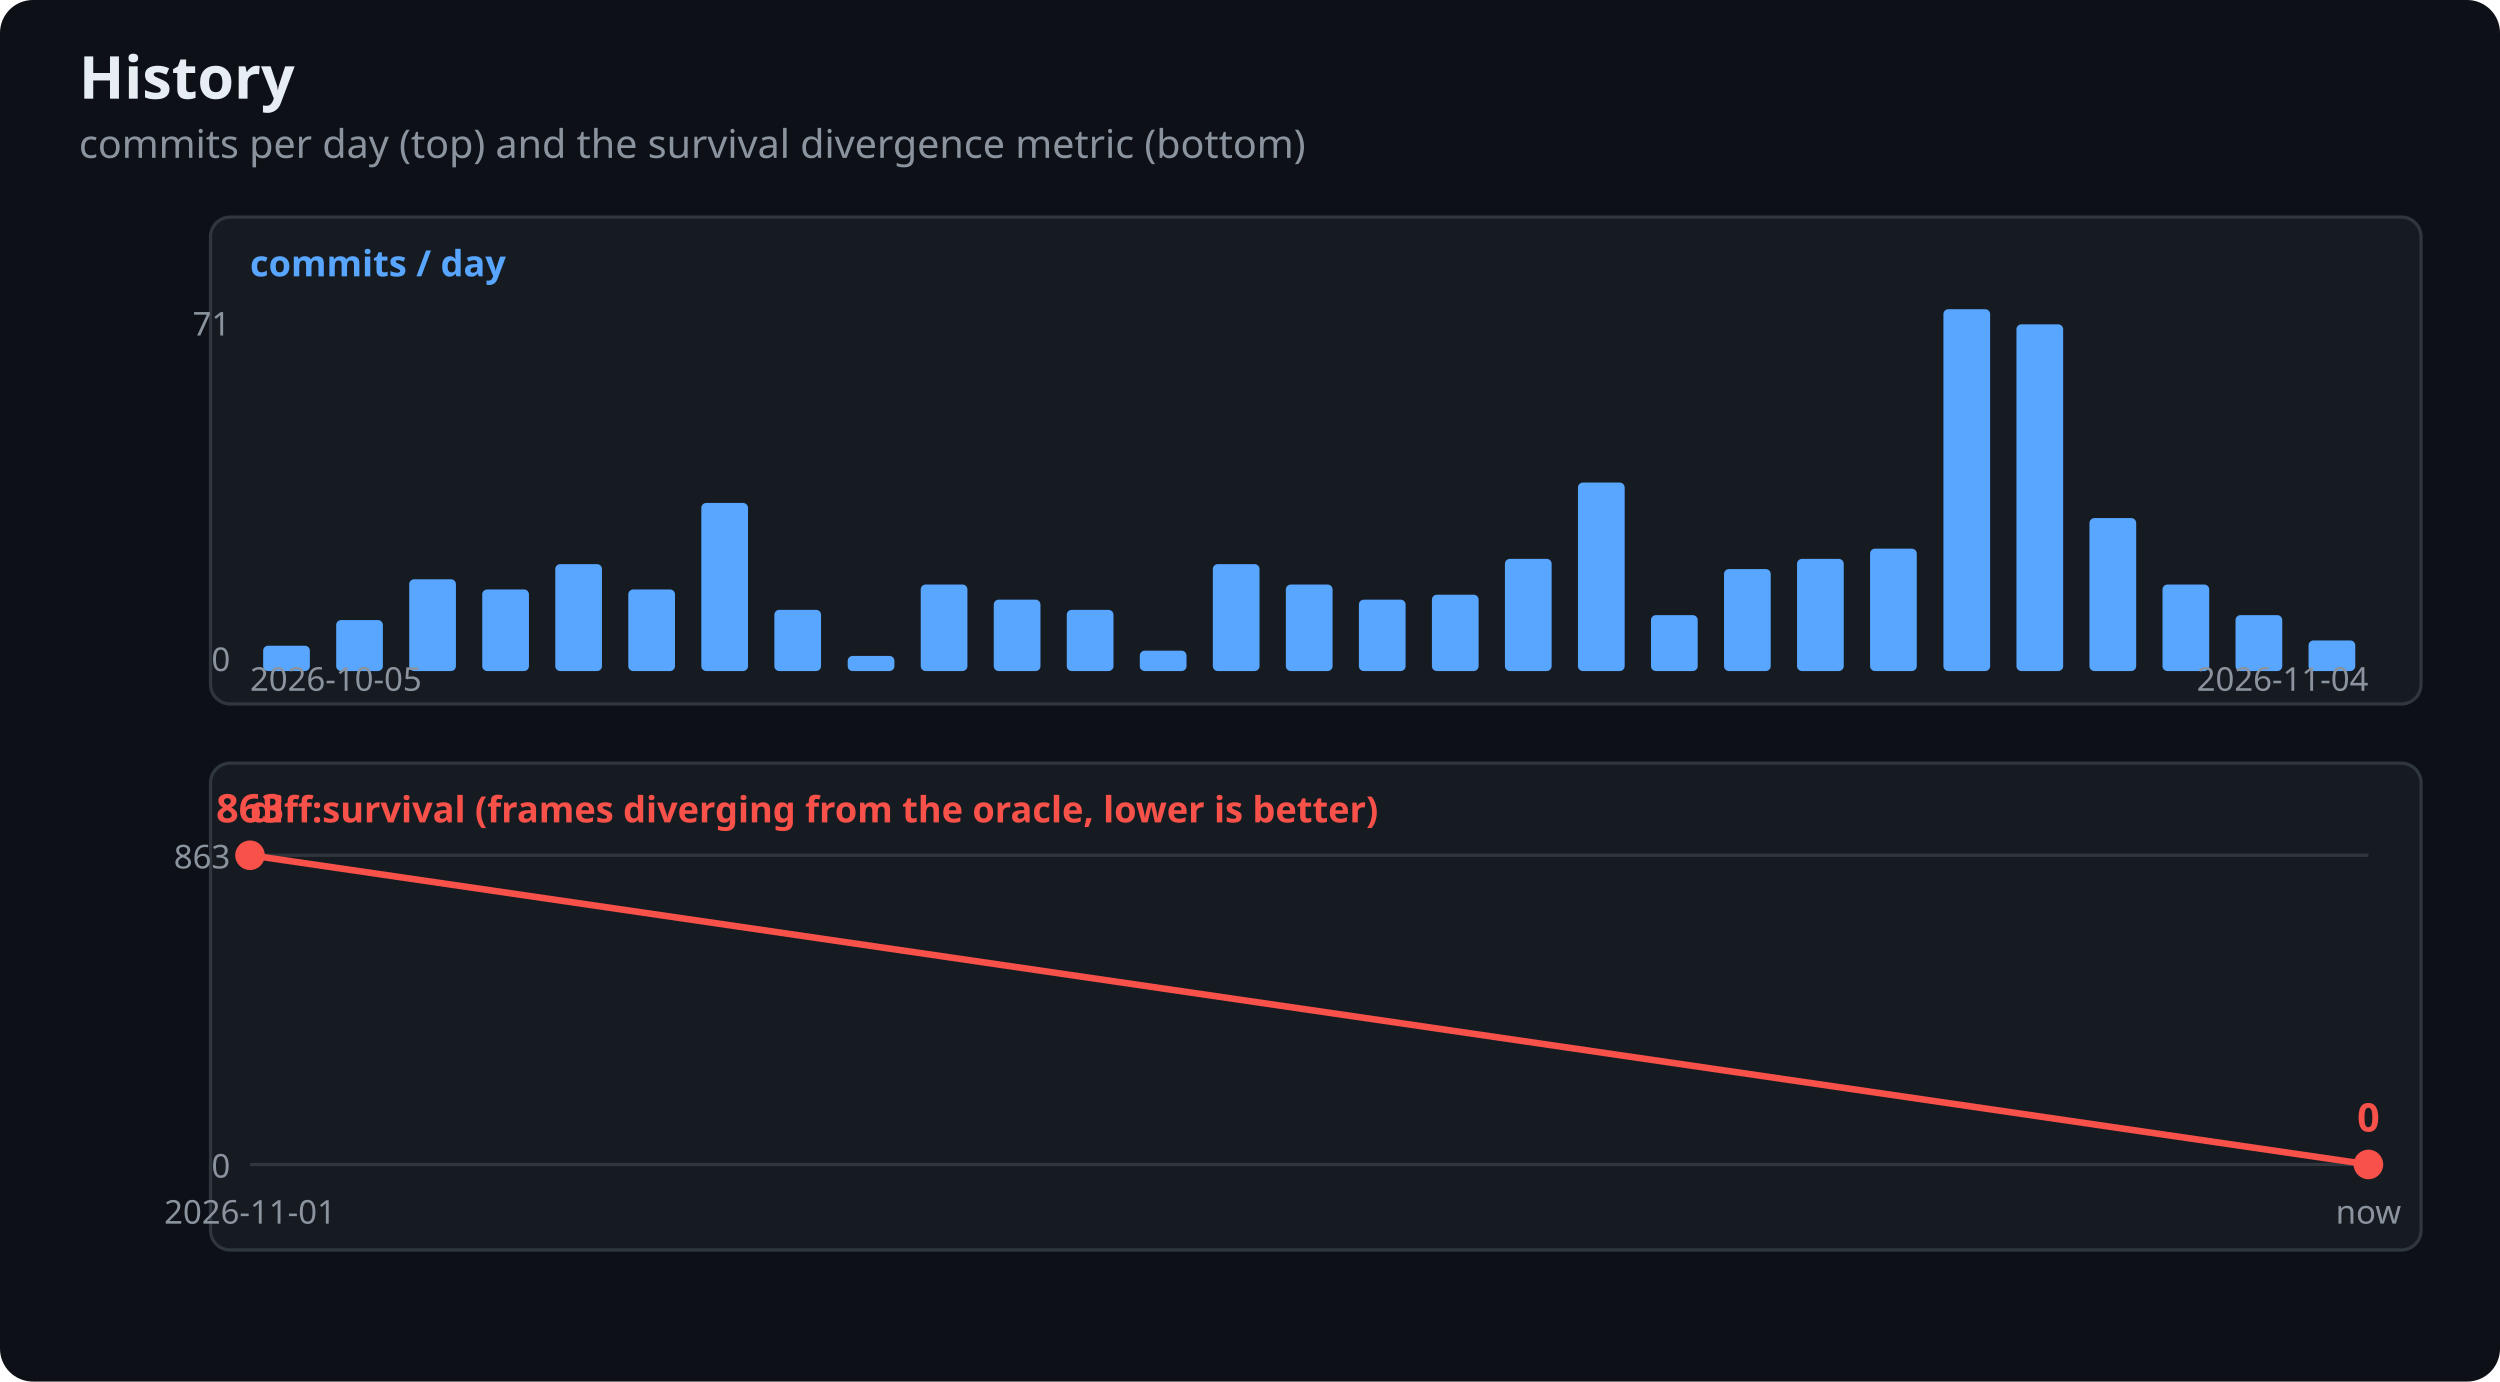
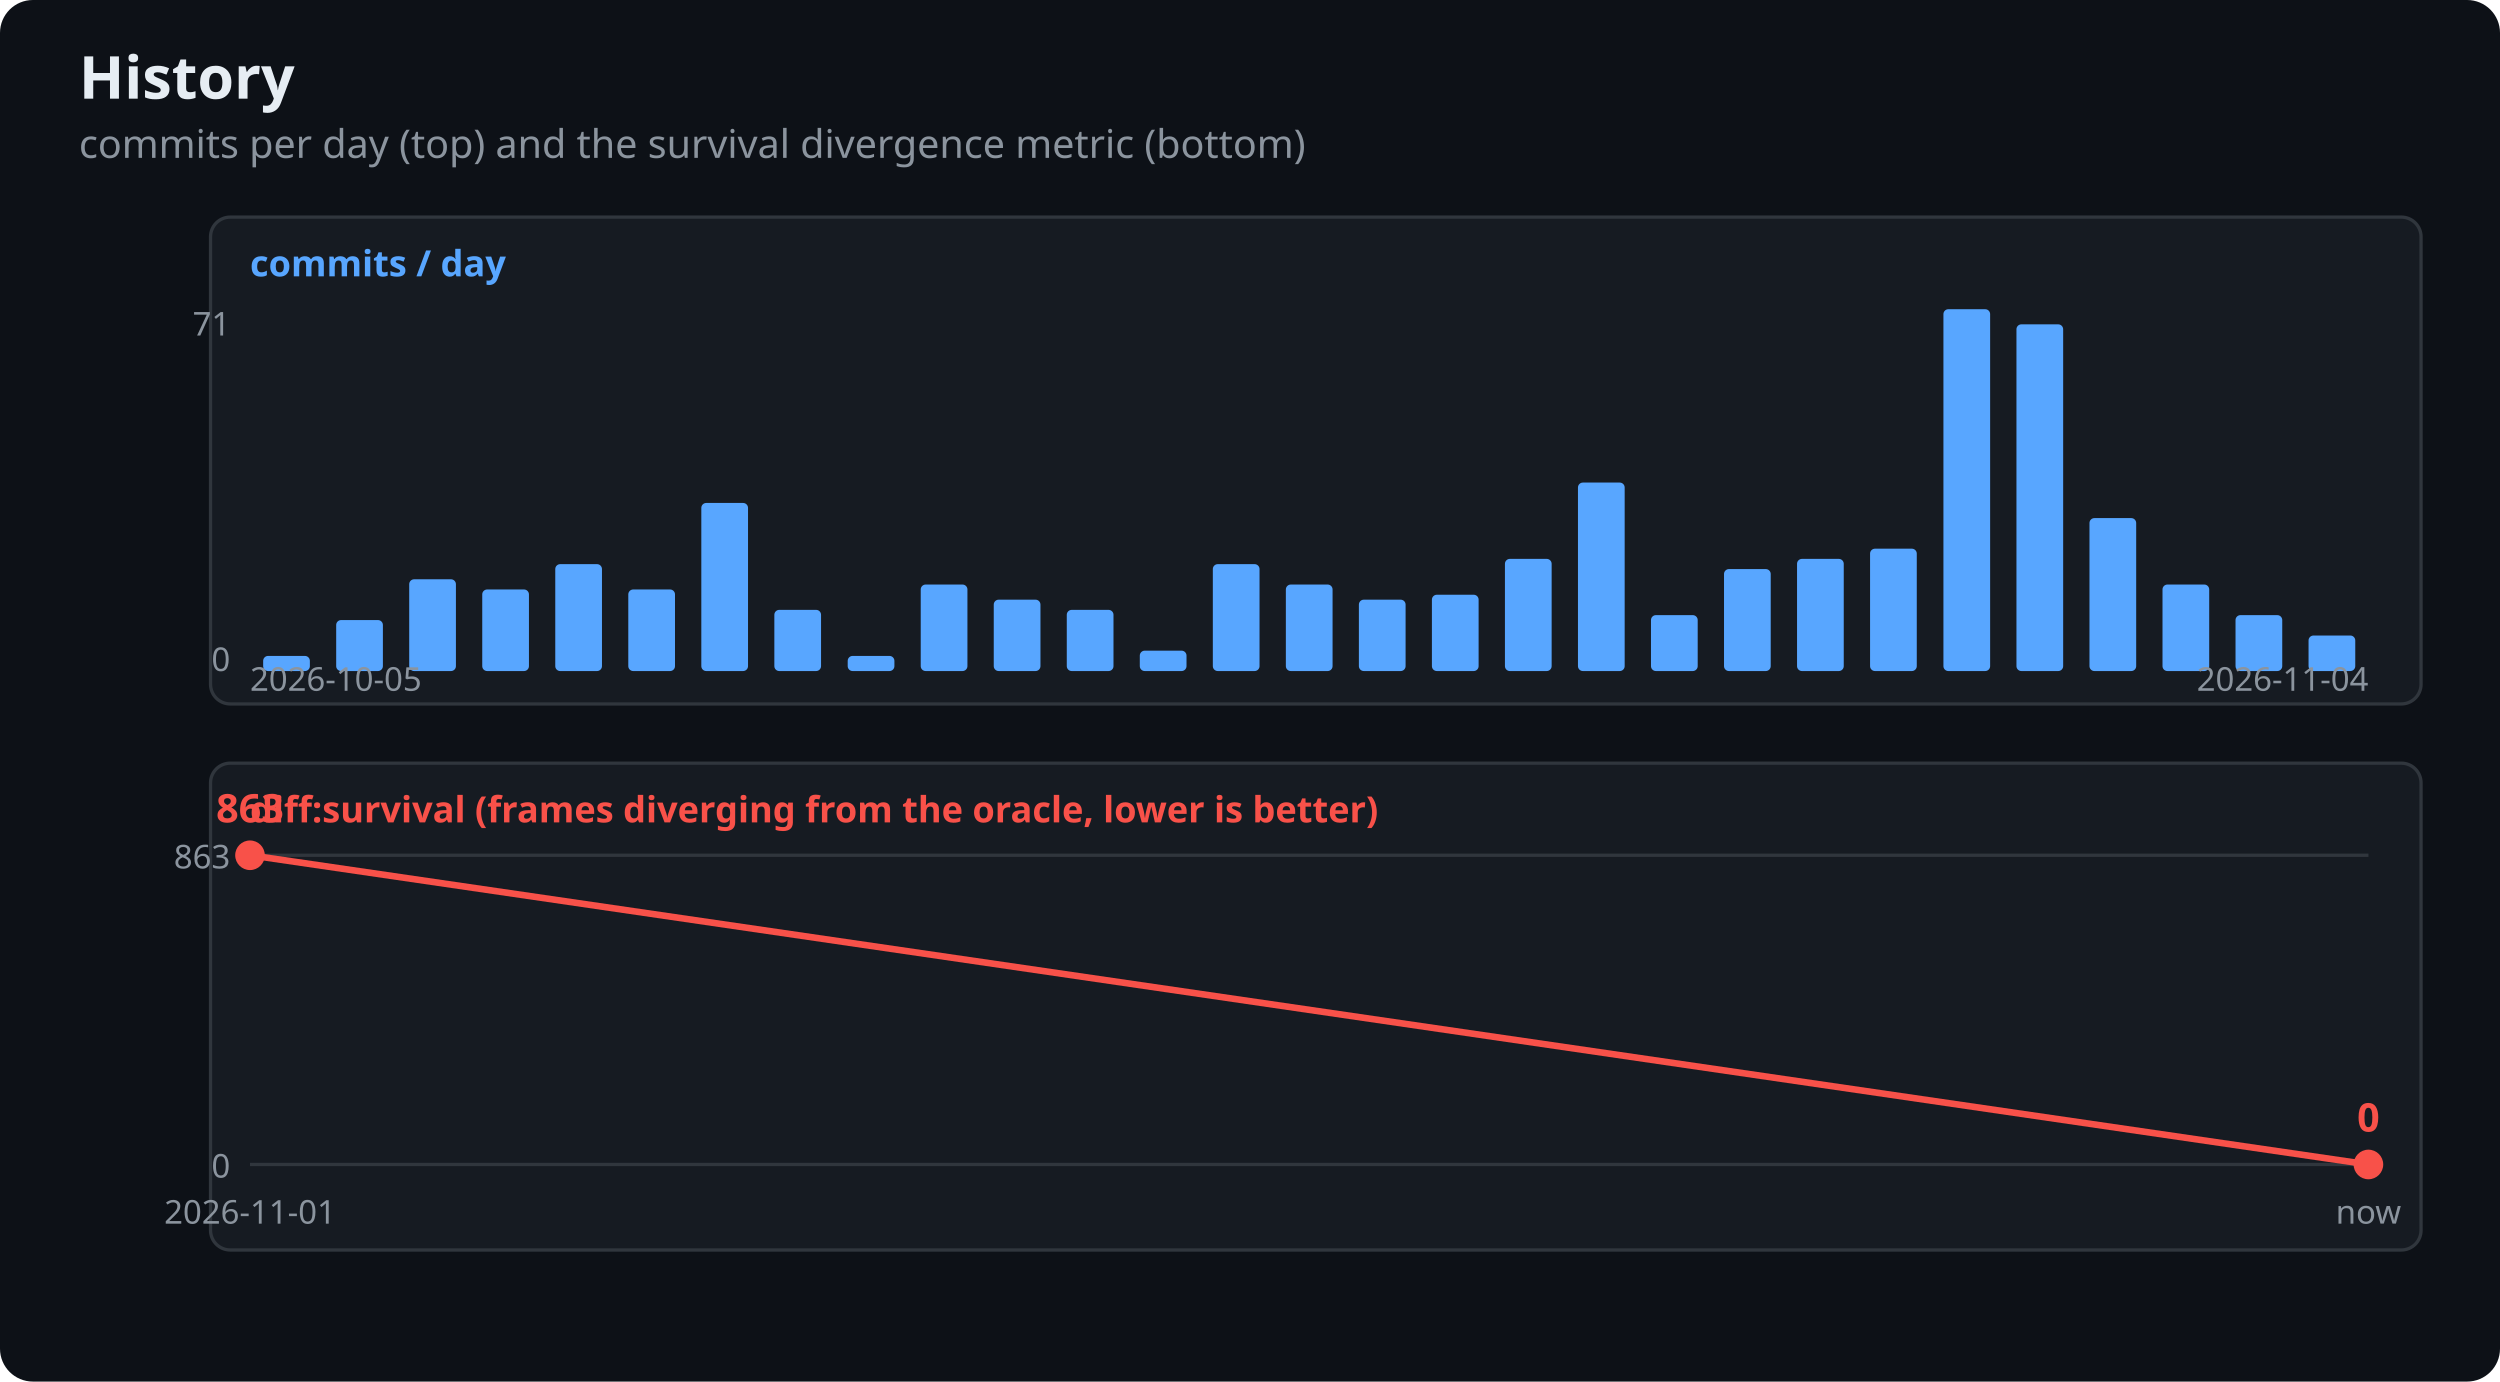
<svg xmlns="http://www.w3.org/2000/svg" width="760" height="420" viewBox="0 0 760 420" font-family="Segoe UI,Ubuntu,sans-serif">
  <rect width="760" height="420" rx="10" fill="#0d1117" />
  <text x="24" y="30" fill="#e6edf3" font-size="18" font-weight="600">History</text>
  <text x="24" y="48" fill="#8b949e" font-size="12">commits per day (top) and the survival divergence metric (bottom)</text>
  <rect x="64" y="66" width="672" height="148" fill="#161b22" stroke="#30363d" rx="6" />
  <text x="76" y="84" fill="#58a6ff" font-size="11" font-weight="600">commits / day</text>
-   <rect x="80.0" y="196.3" width="14.2" height="7.7" fill="#58a6ff" rx="1.5" />
+   <rect x="80.0" y="199.4" width="14.2" height="4.6" fill="#58a6ff" rx="1.5" />
  <rect x="102.2" y="188.5" width="14.2" height="15.5" fill="#58a6ff" rx="1.5" />
  <rect x="124.4" y="176.1" width="14.2" height="27.9" fill="#58a6ff" rx="1.5" />
  <rect x="146.6" y="179.2" width="14.2" height="24.8" fill="#58a6ff" rx="1.5" />
  <rect x="168.8" y="171.5" width="14.2" height="32.5" fill="#58a6ff" rx="1.5" />
  <rect x="191.0" y="179.2" width="14.2" height="24.8" fill="#58a6ff" rx="1.5" />
  <rect x="213.2" y="152.9" width="14.2" height="51.1" fill="#58a6ff" rx="1.5" />
  <rect x="235.4" y="185.4" width="14.2" height="18.6" fill="#58a6ff" rx="1.5" />
  <rect x="257.7" y="199.4" width="14.2" height="4.6" fill="#58a6ff" rx="1.5" />
  <rect x="279.9" y="177.7" width="14.2" height="26.3" fill="#58a6ff" rx="1.5" />
  <rect x="302.1" y="182.3" width="14.2" height="21.7" fill="#58a6ff" rx="1.5" />
  <rect x="324.3" y="185.4" width="14.2" height="18.6" fill="#58a6ff" rx="1.5" />
  <rect x="346.5" y="197.8" width="14.2" height="6.2" fill="#58a6ff" rx="1.5" />
  <rect x="368.7" y="171.5" width="14.2" height="32.5" fill="#58a6ff" rx="1.5" />
  <rect x="390.9" y="177.7" width="14.2" height="26.3" fill="#58a6ff" rx="1.5" />
  <rect x="413.1" y="182.3" width="14.2" height="21.7" fill="#58a6ff" rx="1.5" />
  <rect x="435.3" y="180.8" width="14.2" height="23.2" fill="#58a6ff" rx="1.5" />
  <rect x="457.5" y="169.9" width="14.2" height="34.1" fill="#58a6ff" rx="1.5" />
  <rect x="479.7" y="146.7" width="14.2" height="57.3" fill="#58a6ff" rx="1.5" />
  <rect x="501.9" y="187.0" width="14.2" height="17.0" fill="#58a6ff" rx="1.5" />
  <rect x="524.1" y="173.0" width="14.2" height="31.0" fill="#58a6ff" rx="1.5" />
  <rect x="546.3" y="169.9" width="14.2" height="34.1" fill="#58a6ff" rx="1.5" />
  <rect x="568.5" y="166.8" width="14.2" height="37.2" fill="#58a6ff" rx="1.5" />
  <rect x="590.8" y="94.0" width="14.2" height="110.0" fill="#58a6ff" rx="1.5" />
  <rect x="613.0" y="98.6" width="14.2" height="105.4" fill="#58a6ff" rx="1.5" />
  <rect x="635.2" y="157.5" width="14.2" height="46.5" fill="#58a6ff" rx="1.5" />
  <rect x="657.4" y="177.7" width="14.2" height="26.3" fill="#58a6ff" rx="1.5" />
  <rect x="679.6" y="187.0" width="14.2" height="17.0" fill="#58a6ff" rx="1.5" />
-   <rect x="701.8" y="194.7" width="14.2" height="9.3" fill="#58a6ff" rx="1.5" />
+   <rect x="701.8" y="193.2" width="14.2" height="10.8" fill="#58a6ff" rx="1.5" />
  <text x="70" y="102" fill="#8b949e" font-size="10" text-anchor="end">71</text>
  <text x="70" y="204" fill="#8b949e" font-size="10" text-anchor="end">0</text>
  <text x="76" y="210" fill="#8b949e" font-size="10">2026-10-05</text>
  <text x="720" y="210" fill="#8b949e" font-size="10" text-anchor="end">2026-11-04</text>
  <rect x="64" y="232" width="672" height="148" fill="#161b22" stroke="#30363d" rx="6" />
  <text x="76" y="250" fill="#f85149" font-size="11" font-weight="600">diff:survival (frames diverging from the oracle, lower is better)</text>
  <line x1="76" y1="354.0" x2="720" y2="354.0" stroke="#30363d" stroke-width="1" />
  <text x="70" y="358.0" fill="#8b949e" font-size="10" text-anchor="end">0</text>
  <line x1="76" y1="260.0" x2="720" y2="260.0" stroke="#30363d" stroke-width="1" />
  <text x="70" y="264.0" fill="#8b949e" font-size="10" text-anchor="end">863</text>
  <circle cx="76.0" cy="260.0" r="4.5" fill="#f85149" />
  <text x="76.0" y="250.0" fill="#f85149" font-size="12" font-weight="600" text-anchor="middle">863</text>
  <text x="76.0" y="372" fill="#8b949e" font-size="10" text-anchor="middle">2026-11-01</text>
  <circle cx="720.0" cy="354.0" r="4.5" fill="#f85149" />
  <text x="720.0" y="344.0" fill="#f85149" font-size="12" font-weight="600" text-anchor="middle">0</text>
  <text x="720.0" y="372" fill="#8b949e" font-size="10" text-anchor="middle">now</text>
  <polyline points="76.0,260.0 720.0,354.0" fill="none" stroke="#f85149" stroke-width="2" />
</svg>
